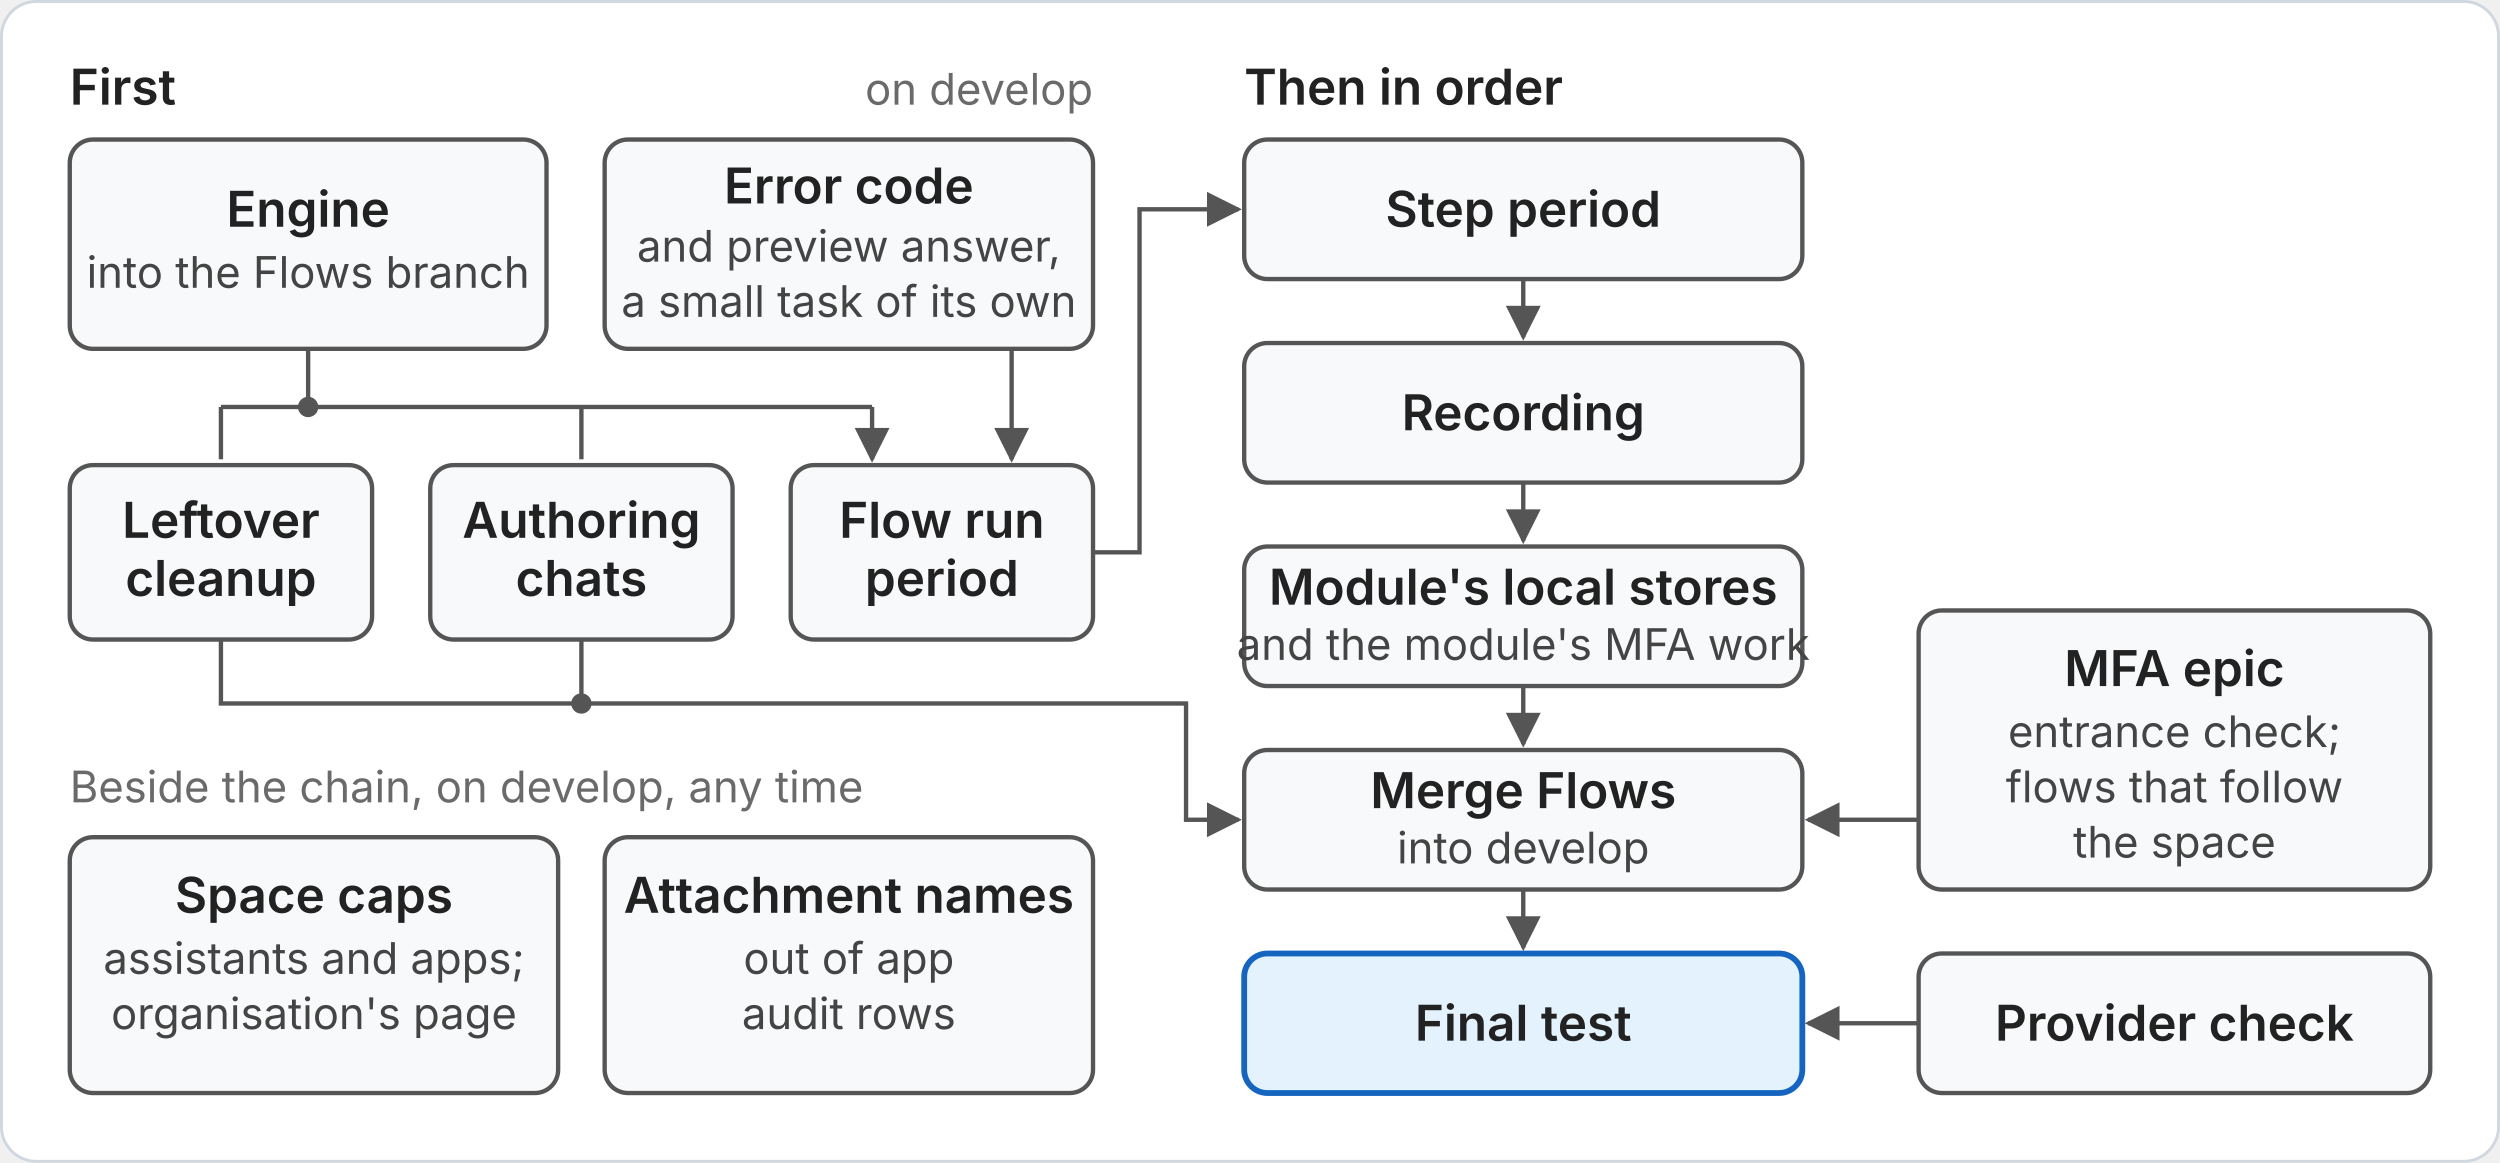
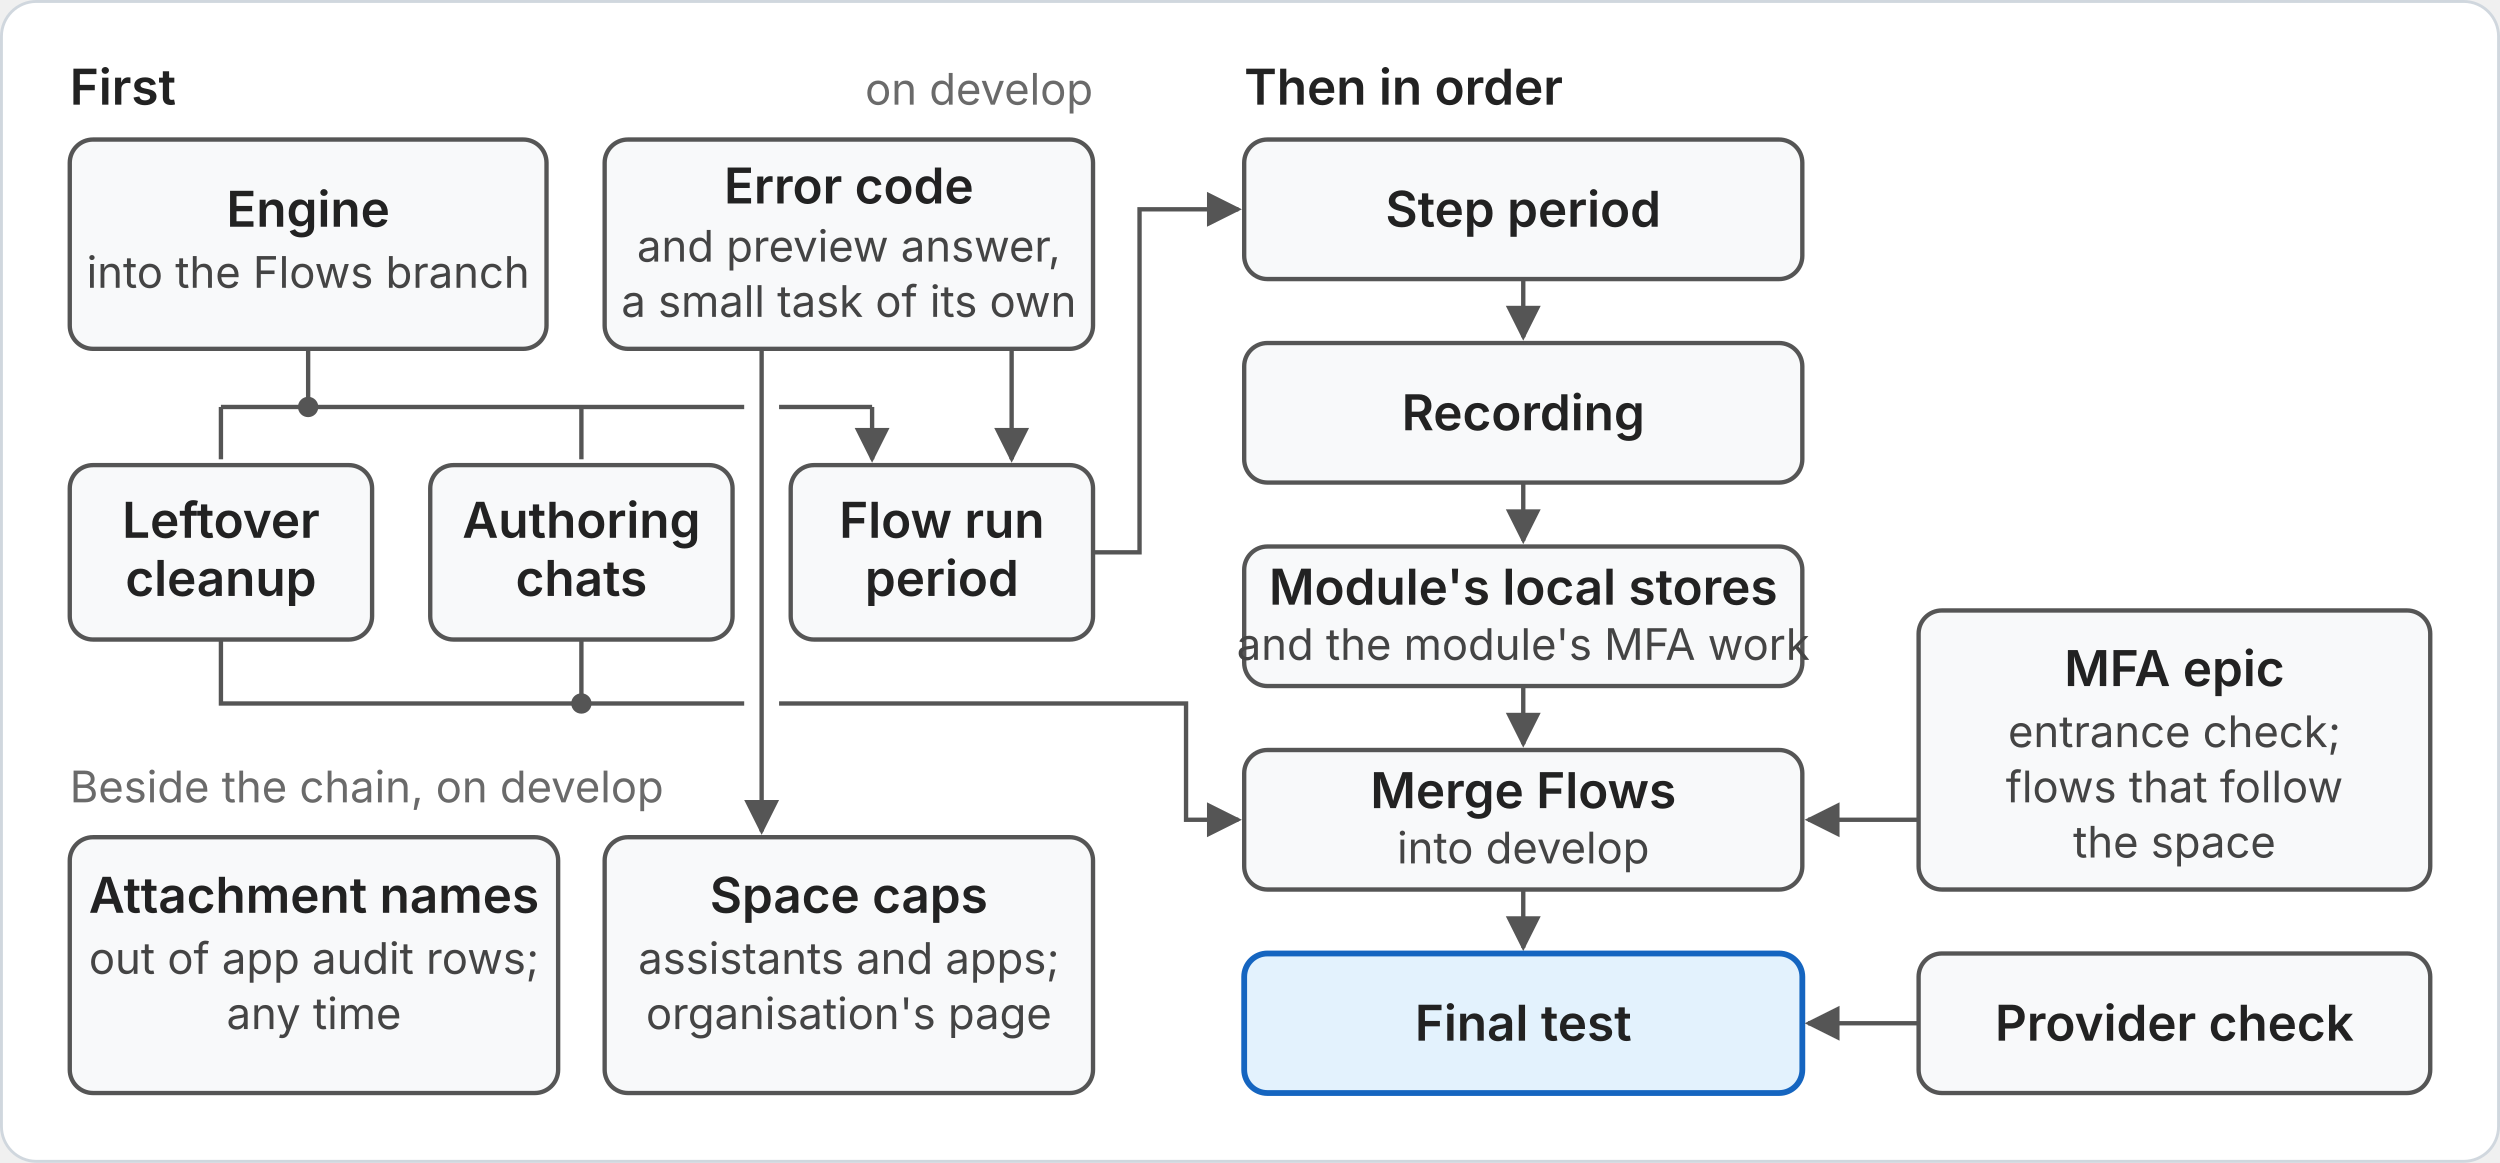
<svg xmlns="http://www.w3.org/2000/svg" width="860" height="400" viewBox="0 0 860 400" role="img" aria-labelledby="t d" style="font-family: Inter, 'Segoe UI', Helvetica, Arial, sans-serif; color-scheme: light dark;">
  <defs>
    <marker id="a" viewBox="0 0 10 10" refX="9" refY="5" markerWidth="8" markerHeight="8" orient="auto-start-reverse">
      <path class="ah" d="M0,0 L10,5 L0,10 z" />
    </marker>
  </defs>
  <style>
    .bg{fill:#ffffff;stroke:#d0d7de;stroke-width:1}
    .lane{fill:none;stroke:#d0d7de;stroke-width:1.5}
    .box{fill:#f8f9fa;stroke:#555;stroke-width:1.5}
    .key{fill:#e3f2fd;stroke:#1565c0;stroke-width:2}
    .ok{fill:#e8f5e9;stroke:#2e7d32;stroke-width:1.5}
    .warn{fill:#fff3e0;stroke:#b26a00;stroke-width:1.5}
    .no{fill:#ffebee;stroke:#c62828;stroke-width:1.5}
    .gone{fill:none;stroke:#999;stroke-width:1.5;stroke-dasharray:6 4}
    .h{fill:#222;font-size:17px;font-weight:600}
    .t{fill:#222;font-size:16px}
    .s{fill:#444;font-size:15px}
    .m{fill:#6a6a6a;font-size:15px}
    .r{fill:#c62828;font-size:15px}
    .pill{fill:#ffffff}
    .edge{stroke:#555;stroke-width:1.5;fill:none;marker-end:url(#a)}
    .back{stroke:#555;stroke-width:1.5;fill:none;stroke-dasharray:6 4;marker-end:url(#a)}
    .line{stroke:#555;stroke-width:1.5;fill:none}
    .cut{stroke:#c62828;stroke-width:2;fill:none}
    .mark{stroke:#b26a00;stroke-width:2;fill:none;stroke-dasharray:6 4}
    .dot,.ah{fill:#555}
    @media (prefers-color-scheme: dark){
      .bg,.pill{fill:#0d1117}
      .bg,.lane{stroke:#30363d}
      .box{fill:#161b22;stroke:#8b949e}
      .key{fill:#0d2a45;stroke:#58a6ff}
      .ok{fill:#0f2a19;stroke:#3fb950}
      .warn{fill:#2b1d07;stroke:#d29922}
      .no{fill:#2d1214;stroke:#f85149}
      .gone{stroke:#6e7681}
      .h,.t{fill:#e6edf3}
      .s{fill:#b8c0ca}
      .m{fill:#8b949e}
      .r{fill:#ff7b72}
      .edge,.back,.line{stroke:#8b949e}
      .cut{stroke:#ff7b72}
      .mark{stroke:#d29922}
      .dot,.ah{fill:#8b949e}
    }
  </style>
  <rect class="bg" x="0.5" y="0.5" width="859" height="399" rx="12" />
  <text class="h" x="24" y="36">First</text>
  <rect class="box" x="24" y="48" width="164" height="72" rx="8" />
  <text class="h" x="106" y="78" text-anchor="middle">Engine</text>
  <text class="s" x="106" y="99" text-anchor="middle">into the Flows branch</text>
  <rect class="box" x="208" y="48" width="168" height="72" rx="8" />
  <text class="h" x="292" y="70" text-anchor="middle">Error code</text>
  <text class="s" x="292" y="90" text-anchor="middle">and preview answer,</text>
  <text class="s" x="292" y="109" text-anchor="middle">a small task of its own</text>
  <text class="m" x="376" y="36" text-anchor="end">on develop</text>
-   <path class="line" d="M106,120 V140 M76,140 H300" />
+   <path class="line" d="M106,120 V140 M76,140 H256 M268,140 H300" />
  <circle class="dot" cx="106" cy="140" r="3.5" />
  <path class="edge" d="M76,140 V158 M200,140 V158 M300,140 V158" />
  <path class="edge" d="M348,120 V158" />
  <rect class="box" x="24" y="160" width="104" height="60" rx="8" />
  <text class="h" x="76" y="185" text-anchor="middle">Leftover</text>
  <text class="h" x="76" y="205" text-anchor="middle">cleanup</text>
  <rect class="box" x="148" y="160" width="104" height="60" rx="8" />
  <text class="h" x="200" y="185" text-anchor="middle">Authoring</text>
  <text class="h" x="200" y="205" text-anchor="middle">chats</text>
  <rect class="box" x="272" y="160" width="104" height="60" rx="8" />
  <text class="h" x="324" y="185" text-anchor="middle">Flow run</text>
  <text class="h" x="324" y="205" text-anchor="middle">period</text>
-   <text class="m" x="24" y="276">Beside the chain, on develop, any time</text>
+   <text class="m" x="24" y="276">Beside the chain, on develop</text>
  <rect class="box" x="24" y="288" width="168" height="88" rx="8" />
-   <text class="h" x="108" y="314" text-anchor="middle">Space caps</text>
-   <text class="s" x="108" y="335" text-anchor="middle">assistants and apps;</text>
-   <text class="s" x="108" y="354" text-anchor="middle">organisation's page</text>
+   <text class="h" x="108" y="314" text-anchor="middle">Attachment names</text>
+   <text class="s" x="108" y="335" text-anchor="middle">out of app audit rows;</text>
+   <text class="s" x="108" y="354" text-anchor="middle">any time</text>
  <rect class="box" x="208" y="288" width="168" height="88" rx="8" />
-   <text class="h" x="292" y="314" text-anchor="middle">Attachment names</text>
-   <text class="s" x="292" y="335" text-anchor="middle">out of app</text>
-   <text class="s" x="292" y="354" text-anchor="middle">audit rows</text>
+   <text class="h" x="292" y="314" text-anchor="middle">Space caps</text>
+   <text class="s" x="292" y="335" text-anchor="middle">assistants and apps;</text>
+   <text class="s" x="292" y="354" text-anchor="middle">organisation's page</text>
+   <path class="edge" d="M262,120 V286" />
  <path class="edge" d="M376,190 H392 V72 H426" />
  <path class="line" d="M76,220 V242 H200" />
  <path class="line" d="M200,220 V242" />
  <circle class="dot" cx="200" cy="242" r="3.5" />
-   <path class="edge" d="M200,242 H408 V282 H426" />
+   <path class="line" d="M200,242 H256" />
+   <path class="edge" d="M268,242 H408 V282 H426" />
  <text class="h" x="428" y="36">Then in order</text>
  <rect class="box" x="428" y="48" width="192" height="48" rx="8" />
  <text class="h" x="524" y="78" text-anchor="middle">Step period</text>
  <path class="edge" d="M524,96 V116" />
  <rect class="box" x="428" y="118" width="192" height="48" rx="8" />
  <text class="h" x="524" y="148" text-anchor="middle">Recording</text>
  <path class="edge" d="M524,166 V186" />
  <rect class="box" x="428" y="188" width="192" height="48" rx="8" />
  <text class="h" x="524" y="208" text-anchor="middle">Module's local stores</text>
  <text class="s" x="524" y="227" text-anchor="middle">and the module's MFA work</text>
  <path class="edge" d="M524,236 V256" />
  <rect class="box" x="428" y="258" width="192" height="48" rx="8" />
  <text class="h" x="524" y="278" text-anchor="middle">Merge Flows</text>
  <text class="s" x="524" y="297" text-anchor="middle">into develop</text>
  <path class="edge" d="M524,306 V326" />
  <rect class="key" x="428" y="328" width="192" height="48" rx="8" />
  <text class="h" x="524" y="358" text-anchor="middle">Final test</text>
  <rect class="box" x="660" y="210" width="176" height="96" rx="8" />
  <text class="h" x="748" y="236" text-anchor="middle">MFA epic</text>
  <text class="s" x="748" y="257" text-anchor="middle">entrance check;</text>
  <text class="s" x="748" y="276" text-anchor="middle">flows that follow</text>
  <text class="s" x="748" y="295" text-anchor="middle">the space</text>
  <path class="edge" d="M660,282 H622" />
  <rect class="box" x="660" y="328" width="176" height="48" rx="8" />
  <text class="h" x="748" y="358" text-anchor="middle">Provider check</text>
  <path class="edge" d="M660,352 H622" />
</svg>
